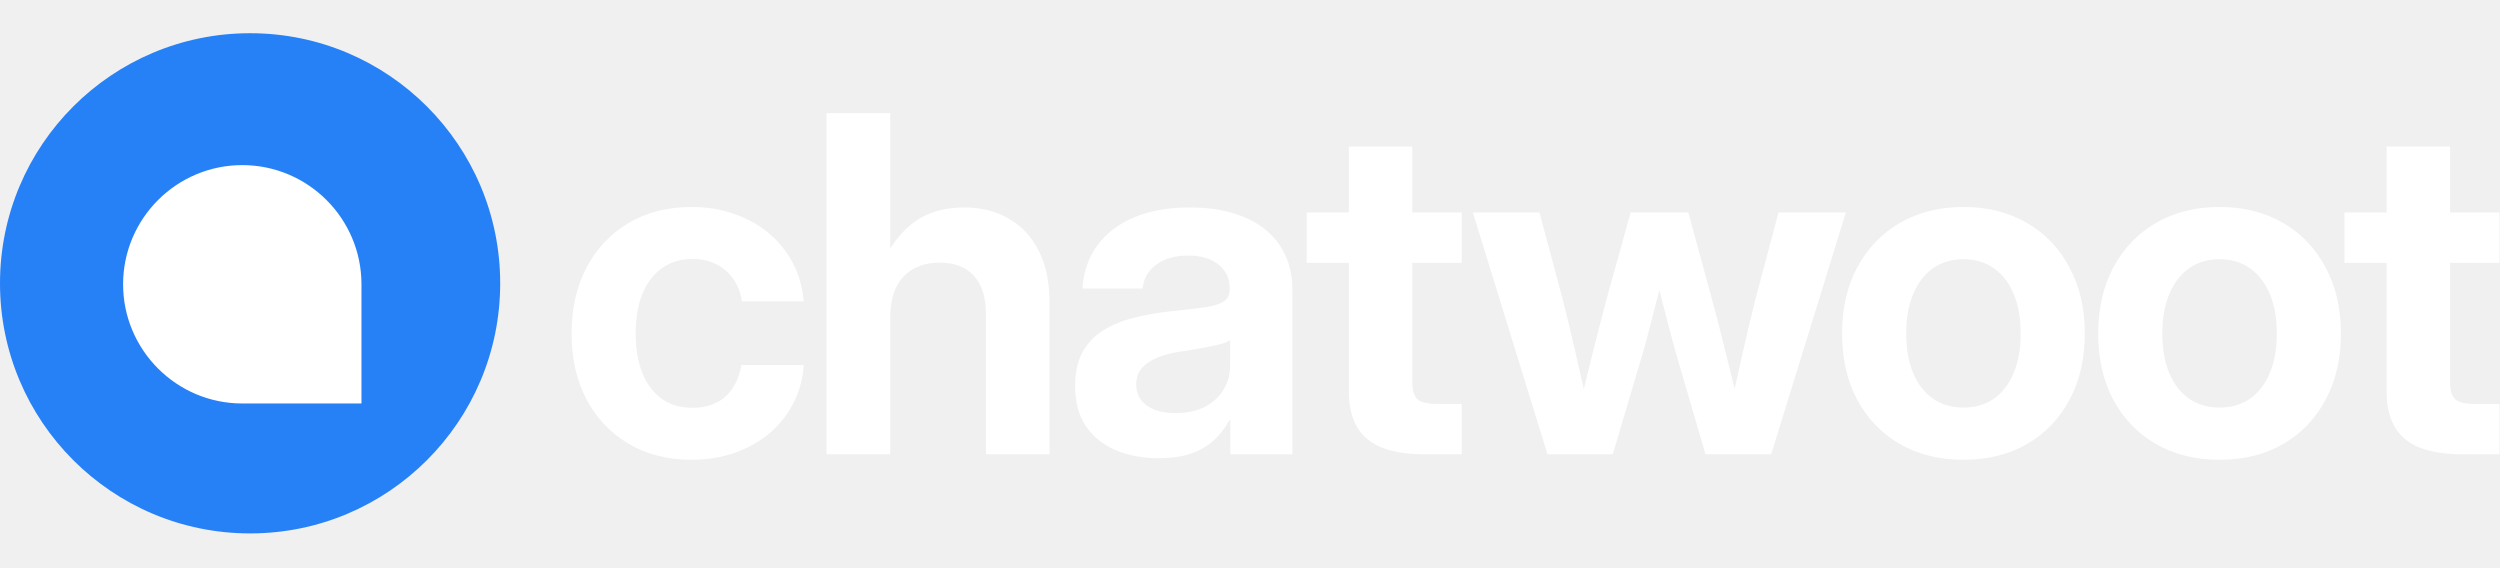
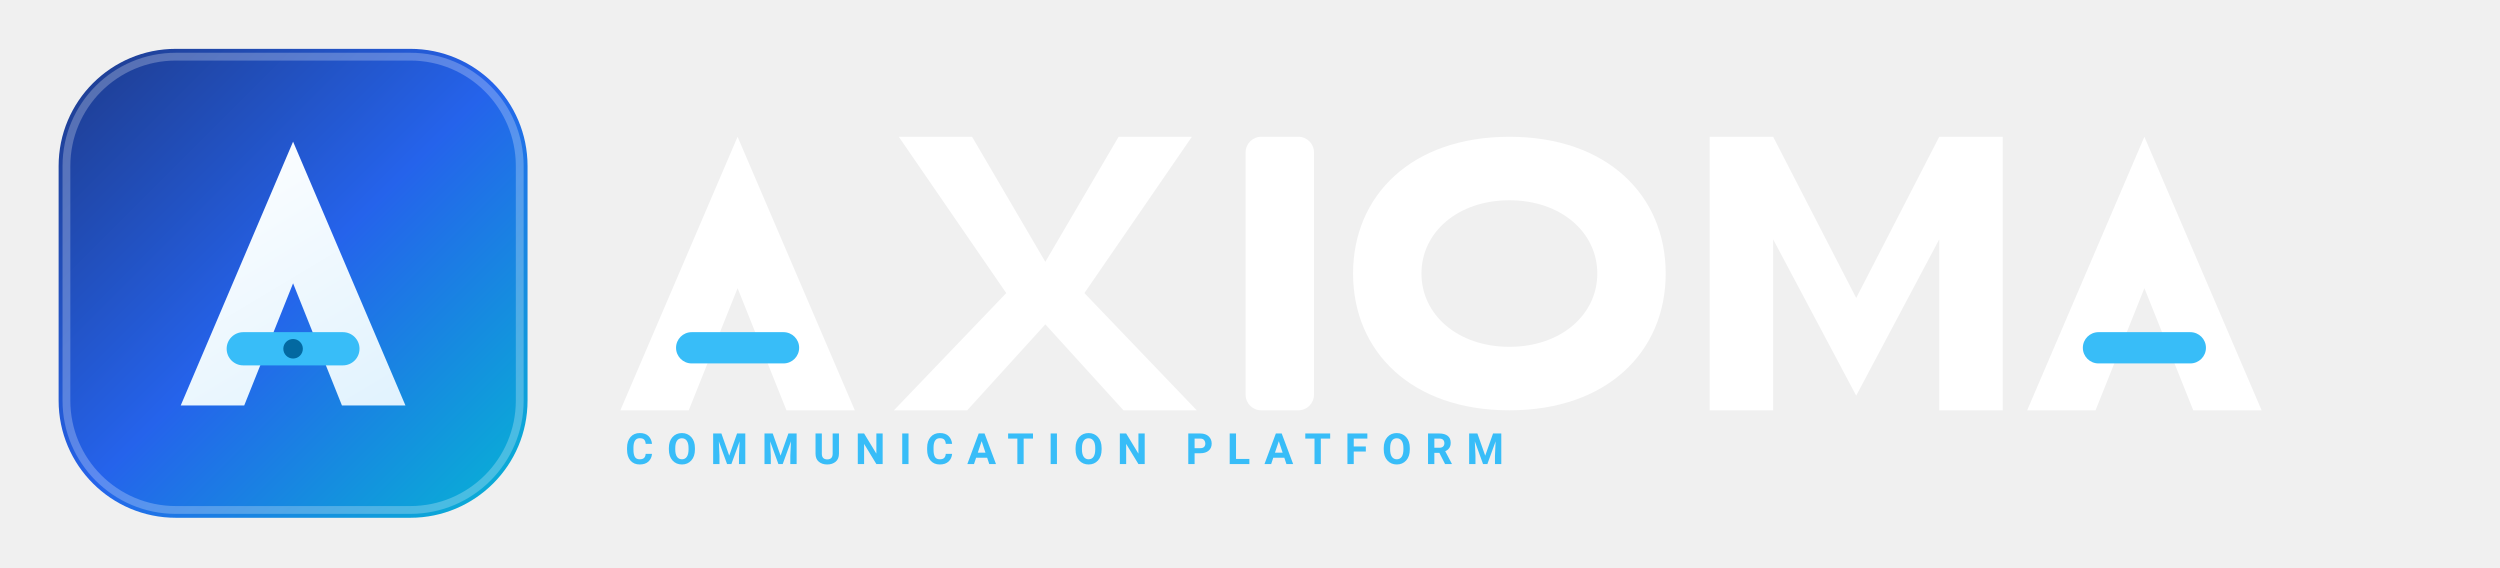
<svg xmlns="http://www.w3.org/2000/svg" width="2559" height="581" viewBox="0 0 2559 581" fill="none">
-   <path d="M256 546C397.385 546 512 431.385 512 290C512 148.615 397.385 34 256 34C114.615 34 0 148.615 0 290C0 431.385 114.615 546 256 546Z" fill="#2781F6" />
-   <path d="M367 410H247.99C182.388 410 129 356.608 129 290.989C129 225.392 182.388 172 247.992 172C313.612 172 367 225.392 367 290.989V410Z" fill="white" stroke="white" stroke-width="6" />
-   <path d="M707.875 470.625C683.5 470.625 662.016 465.156 643.422 454.219C624.984 443.281 610.609 428.125 600.297 408.75C590.141 389.375 585.062 366.953 585.062 341.484C585.062 316.016 590.141 293.516 600.297 273.984C610.609 254.453 624.984 239.219 643.422 228.281C662.016 217.344 683.5 211.875 707.875 211.875C723.812 211.875 738.5 214.297 751.938 219.141C765.531 223.828 777.328 230.469 787.328 239.062C797.484 247.656 805.609 257.812 811.703 269.531C817.797 281.25 821.469 294.219 822.719 308.438H759.438C758.5 301.875 756.625 296.016 753.812 290.859C751.156 285.547 747.641 281.016 743.266 277.266C739.047 273.359 734.047 270.391 728.266 268.359C722.641 266.172 716.156 265.078 708.812 265.078C696.781 265.078 686.391 268.203 677.641 274.453C668.891 280.703 662.172 289.531 657.484 300.938C652.953 312.344 650.688 325.859 650.688 341.484C650.688 356.953 652.953 370.391 657.484 381.797C662.172 393.203 668.812 402.031 677.406 408.281C686.156 414.375 696.625 417.422 708.812 417.422C716.156 417.422 722.641 416.406 728.266 414.375C733.891 412.344 738.734 409.453 742.797 405.703C747.016 401.797 750.453 397.188 753.109 391.875C755.766 386.406 757.719 380.312 758.969 373.594H822.719C821.781 387.656 818.266 400.625 812.172 412.5C806.234 424.219 798.188 434.453 788.031 443.203C777.875 451.797 766 458.516 752.406 463.359C738.812 468.203 723.969 470.625 707.875 470.625ZM911.209 326.484V465H846.053V115.781H911.209V281.25H898.319C906.288 259.375 917.459 242.422 931.834 230.391C946.366 218.359 964.725 212.344 986.913 212.344C1004.41 212.344 1019.65 216.172 1032.62 223.828C1045.74 231.328 1055.98 242.344 1063.32 256.875C1070.66 271.406 1074.33 289.141 1074.33 310.078V465H1009.18V321.562C1009.18 304.219 1005.04 291.094 996.756 282.188C988.631 273.281 977.069 268.828 962.069 268.828C952.069 268.828 943.241 270.859 935.584 274.922C927.928 278.984 921.913 285.234 917.538 293.672C913.319 302.109 911.209 313.047 911.209 326.484ZM1185.79 468.984C1169.39 468.984 1154.78 466.25 1141.97 460.781C1129.15 455.312 1119 447.109 1111.5 436.172C1104.15 425.234 1100.48 411.562 1100.48 395.156C1100.48 381.094 1103.06 369.453 1108.22 360.234C1113.53 350.859 1120.64 343.438 1129.54 337.969C1138.61 332.344 1149 328.125 1160.72 325.312C1172.43 322.344 1184.62 320.156 1197.28 318.75C1212.59 317.188 1224.7 315.781 1233.61 314.531C1242.51 313.125 1248.92 311.094 1252.83 308.438C1256.73 305.781 1258.68 301.719 1258.68 296.25V294.609C1258.68 288.047 1256.97 282.344 1253.53 277.5C1250.09 272.5 1245.25 268.594 1239 265.781C1232.75 262.969 1225.17 261.562 1216.26 261.562C1207.36 261.562 1199.47 262.969 1192.59 265.781C1185.87 268.594 1180.48 272.578 1176.42 277.734C1172.51 282.734 1170.25 288.594 1169.62 295.312H1107.98C1109.08 278.438 1114.08 263.828 1122.98 251.484C1132.04 239.141 1144.54 229.531 1160.48 222.656C1176.58 215.781 1195.72 212.344 1217.9 212.344C1234.47 212.344 1249.23 214.297 1262.2 218.203C1275.33 222.109 1286.34 227.734 1295.25 235.078C1304.31 242.422 1311.18 251.328 1315.87 261.797C1320.56 272.109 1322.9 283.75 1322.9 296.719V465H1259.39V430.078H1258.45C1254.23 437.891 1248.92 444.766 1242.51 450.703C1236.26 456.484 1228.45 461.016 1219.08 464.297C1209.86 467.422 1198.76 468.984 1185.79 468.984ZM1203.14 422.812C1214.86 422.812 1224.86 420.703 1233.14 416.484C1241.58 412.109 1247.98 406.25 1252.36 398.906C1256.89 391.562 1259.15 383.281 1259.15 374.062V348.281C1257.12 349.531 1254.39 350.703 1250.95 351.797C1247.67 352.734 1243.68 353.672 1239 354.609C1234.47 355.547 1229.47 356.484 1224 357.422C1218.68 358.359 1213.14 359.219 1207.36 360C1199.23 361.25 1191.81 363.203 1185.09 365.859C1178.37 368.516 1172.98 372.109 1168.92 376.641C1165.01 381.016 1163.06 386.719 1163.06 393.75C1163.06 399.688 1164.7 404.922 1167.98 409.453C1171.42 413.828 1176.11 417.188 1182.04 419.531C1187.98 421.719 1195.01 422.812 1203.14 422.812ZM1496.24 217.5V269.062H1337.57V217.5H1496.24ZM1380.69 150H1445.61V390.703C1445.61 399.297 1447.33 405.234 1450.77 408.516C1454.21 411.797 1460.69 413.438 1470.22 413.438C1474.13 413.438 1478.66 413.438 1483.82 413.438C1489.13 413.438 1493.27 413.438 1496.24 413.438V465C1492.02 465 1486.32 465 1479.13 465C1472.1 465 1464.99 465 1457.8 465C1431.39 465 1411.94 459.766 1399.44 449.297C1386.94 438.828 1380.69 422.656 1380.69 400.781V150ZM1584.03 465L1507.62 217.5H1575.82L1599.73 307.031C1604.26 324.688 1608.63 342.891 1612.85 361.641C1617.07 380.391 1621.29 398.828 1625.51 416.953H1616.6C1621.13 398.828 1625.67 380.391 1630.2 361.641C1634.88 342.891 1639.57 324.688 1644.26 307.031L1669.1 217.5H1728.17L1752.54 307.031C1757.38 324.688 1762.07 342.891 1766.6 361.641C1771.13 380.391 1775.67 398.828 1780.2 416.953H1771.06C1775.43 398.828 1779.65 380.391 1783.71 361.641C1787.93 342.891 1792.23 324.688 1796.6 307.031L1820.51 217.5H1889.42L1813.01 465H1745.74L1716.45 364.688C1713.63 354.844 1710.9 344.844 1708.24 334.688C1705.59 324.375 1702.93 314.062 1700.28 303.75C1697.78 293.281 1695.12 282.969 1692.31 272.812H1704.96C1702.31 282.969 1699.57 293.281 1696.76 303.75C1694.1 314.062 1691.45 324.375 1688.79 334.688C1686.29 344.844 1683.56 354.844 1680.59 364.688L1650.82 465H1584.03ZM2009.78 470.625C1985.09 470.625 1963.38 465.234 1944.62 454.453C1926.03 443.672 1911.5 428.594 1901.03 409.219C1890.72 389.844 1885.56 367.266 1885.56 341.484C1885.56 315.703 1890.72 293.125 1901.03 273.75C1911.5 254.219 1926.03 239.062 1944.62 228.281C1963.38 217.344 1985.09 211.875 2009.78 211.875C2034.62 211.875 2056.34 217.344 2074.94 228.281C2093.53 239.062 2107.98 254.219 2118.3 273.75C2128.77 293.125 2134 315.703 2134 341.484C2134 367.266 2128.77 389.844 2118.3 409.219C2107.98 428.594 2093.53 443.672 2074.94 454.453C2056.34 465.234 2034.62 470.625 2009.78 470.625ZM2009.78 417.188C2021.66 417.188 2031.97 414.219 2040.72 408.281C2049.47 402.188 2056.27 393.438 2061.11 382.031C2065.95 370.625 2068.38 357.109 2068.38 341.484C2068.38 325.547 2065.95 311.953 2061.11 300.703C2056.27 289.297 2049.47 280.547 2040.72 274.453C2031.97 268.359 2021.66 265.312 2009.78 265.312C1998.06 265.312 1987.75 268.359 1978.84 274.453C1970.09 280.547 1963.3 289.297 1958.45 300.703C1953.61 311.953 1951.19 325.547 1951.19 341.484C1951.19 357.266 1953.61 370.859 1958.45 382.266C1963.3 393.516 1970.09 402.188 1978.84 408.281C1987.75 414.219 1998.06 417.188 2009.78 417.188ZM2271.94 470.625C2247.26 470.625 2225.54 465.234 2206.79 454.453C2188.19 443.672 2173.66 428.594 2163.19 409.219C2152.88 389.844 2147.72 367.266 2147.72 341.484C2147.72 315.703 2152.88 293.125 2163.19 273.75C2173.66 254.219 2188.19 239.062 2206.79 228.281C2225.54 217.344 2247.26 211.875 2271.94 211.875C2296.79 211.875 2318.51 217.344 2337.1 228.281C2355.69 239.062 2370.15 254.219 2380.46 273.75C2390.93 293.125 2396.16 315.703 2396.16 341.484C2396.16 367.266 2390.93 389.844 2380.46 409.219C2370.15 428.594 2355.69 443.672 2337.1 454.453C2318.51 465.234 2296.79 470.625 2271.94 470.625ZM2271.94 417.188C2283.82 417.188 2294.13 414.219 2302.88 408.281C2311.63 402.188 2318.43 393.438 2323.27 382.031C2328.12 370.625 2330.54 357.109 2330.54 341.484C2330.54 325.547 2328.12 311.953 2323.27 300.703C2318.43 289.297 2311.63 280.547 2302.88 274.453C2294.13 268.359 2283.82 265.312 2271.94 265.312C2260.22 265.312 2249.91 268.359 2241.01 274.453C2232.26 280.547 2225.46 289.297 2220.62 300.703C2215.77 311.953 2213.35 325.547 2213.35 341.484C2213.35 357.266 2215.77 370.859 2220.62 382.266C2225.46 393.516 2232.26 402.188 2241.01 408.281C2249.91 414.219 2260.22 417.188 2271.94 417.188ZM2558.48 217.5V269.062H2399.81V217.5H2558.48ZM2442.93 150H2507.86V390.703C2507.86 399.297 2509.57 405.234 2513.01 408.516C2516.45 411.797 2522.93 413.438 2532.47 413.438C2536.37 413.438 2540.9 413.438 2546.06 413.438C2551.37 413.438 2555.51 413.438 2558.48 413.438V465C2554.26 465 2548.56 465 2541.37 465C2534.34 465 2527.23 465 2520.04 465C2493.64 465 2474.18 459.766 2461.68 449.297C2449.18 438.828 2442.93 422.656 2442.93 400.781V150Z" fill="white" />
+   <defs>
+     <linearGradient id="axiom-logo-grad-dark" x1="60" y1="50" x2="540" y2="530" gradientUnits="userSpaceOnUse">
+       <stop offset="0%" stop-color="#1E3A8A" />
+       <stop offset="50%" stop-color="#2563EB" />
+       <stop offset="100%" stop-color="#06B6D4" />
+     </linearGradient>
+     <linearGradient id="axiom-white-grad-dark" x1="200" y1="140" x2="380" y2="440" gradientUnits="userSpaceOnUse">
+       <stop offset="0%" stop-color="#FFFFFF" />
+       <stop offset="100%" stop-color="#E0F2FE" />
+     </linearGradient>
+   </defs>
+   <rect x="60" y="50" width="480" height="480" rx="120" fill="url(#axiom-logo-grad-dark)" />
+   <rect x="68" y="58" width="464" height="464" rx="112" stroke="white" stroke-opacity="0.25" stroke-width="8" />
+   <path d="M300 145L185 415H250L300 290L350 415H415L300 145Z" fill="url(#axiom-white-grad-dark)" />
+   <rect x="232" y="340" width="136" height="34" rx="17" fill="#38BDF8" />
+   <circle cx="300" cy="357" r="10" fill="#0369A1" />
+   <path d="M755 140L635 420H705L755 295L805 420H875L755 140Z" fill="#FFFFFF" />
+   <rect x="692" y="340" width="126" height="32" rx="16" fill="#38BDF8" />
+   <path d="M920 140H995L1070 268L1145 140H1220L1110 300L1225 420H1150L1070 332L990 420H915L1030 300L920 140Z" fill="#FFFFFF" />
+   <rect x="1275" y="140" width="70" height="280" rx="16" fill="#FFFFFF" />
+   <path fill-rule="evenodd" clip-rule="evenodd" d="M1545 140C1445 140 1385 200 1385 280C1385 360 1445 420 1545 420C1645 420 1705 360 1705 280C1705 200 1645 140 1545 140ZM1545 205C1598 205 1635 238 1635 280C1635 322 1598 355 1545 355C1492 355 1455 322 1455 280C1455 238 1492 205 1545 205Z" fill="#FFFFFF" />
+   <path d="M1750 140H1815L1900 305L1985 140H2050V420H1985V245L1900 405H1900L1815 245V420H1750V140Z" fill="#FFFFFF" />
+   <path d="M2195 140L2075 420H2145L2195 295L2245 420H2315L2195 140Z" fill="#FFFFFF" />
+   <rect x="2132" y="340" width="126" height="32" rx="16" fill="#38BDF8" />
+   <text x="640" y="475" font-family="-apple-system, BlinkMacSystemFont, 'Segoe UI', Roboto, sans-serif" font-size="44" font-weight="700" letter-spacing="14" fill="#38BDF8">COMMUNICATION PLATFORM</text>
</svg>
